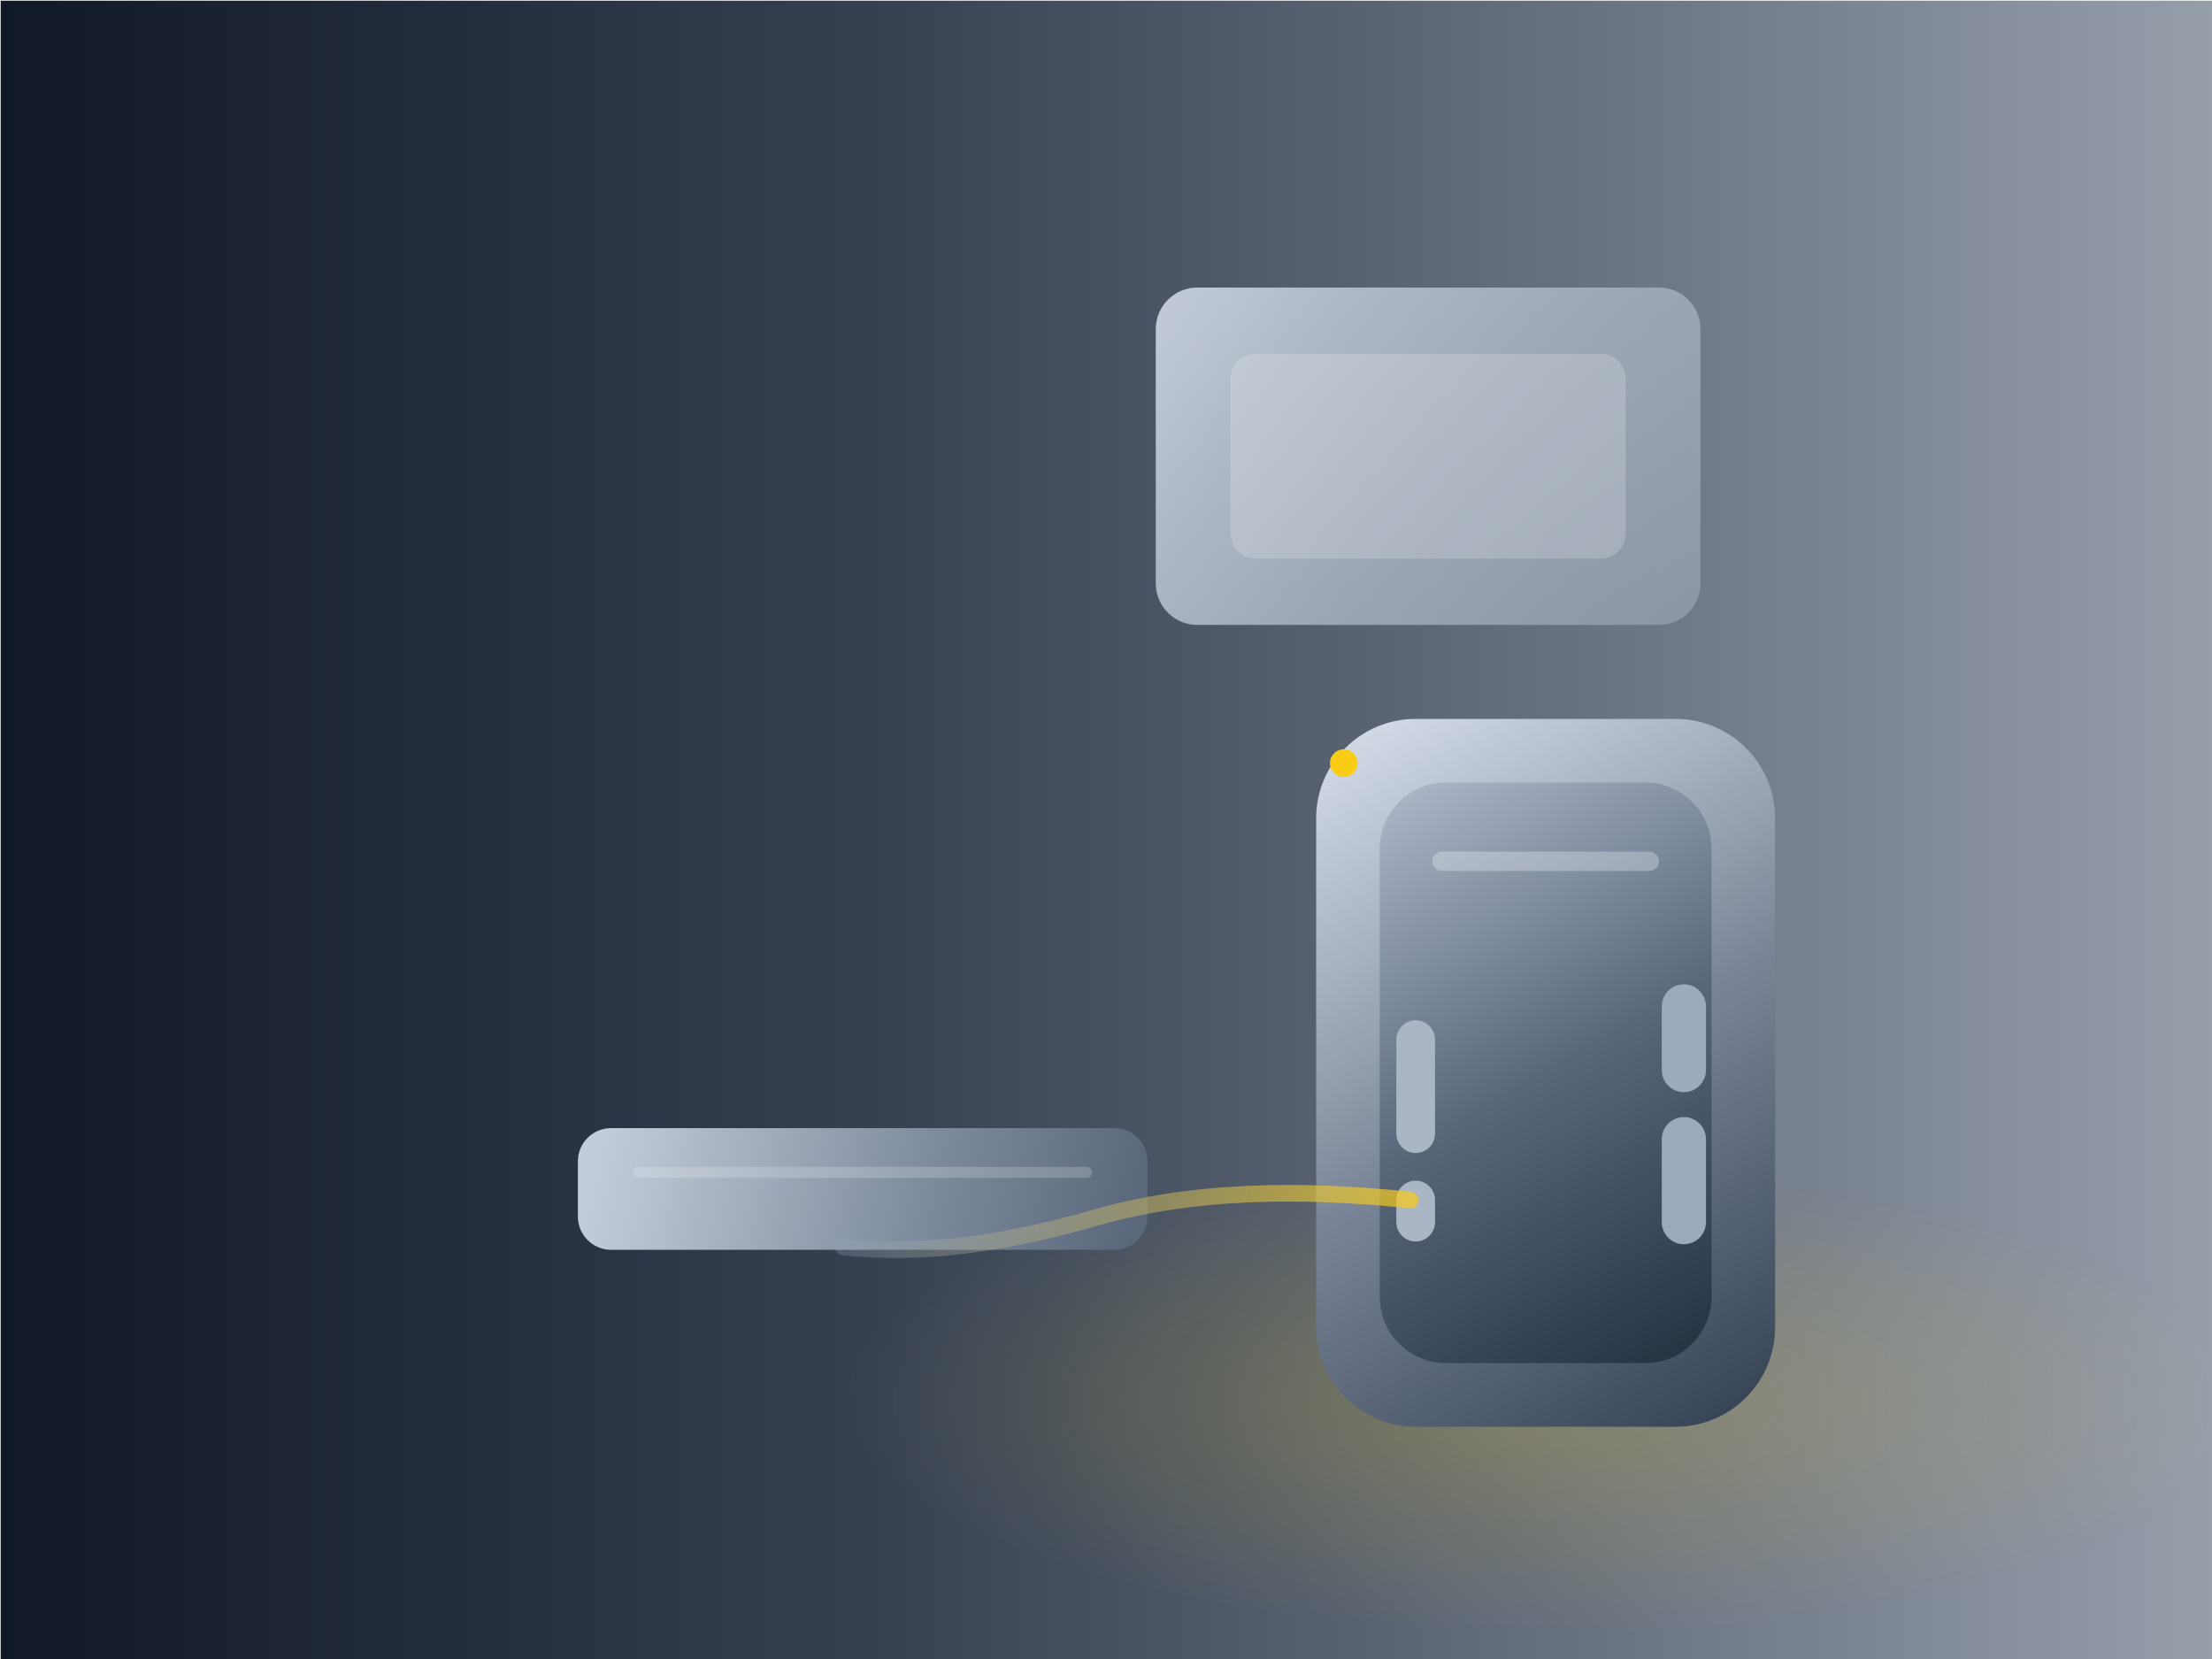
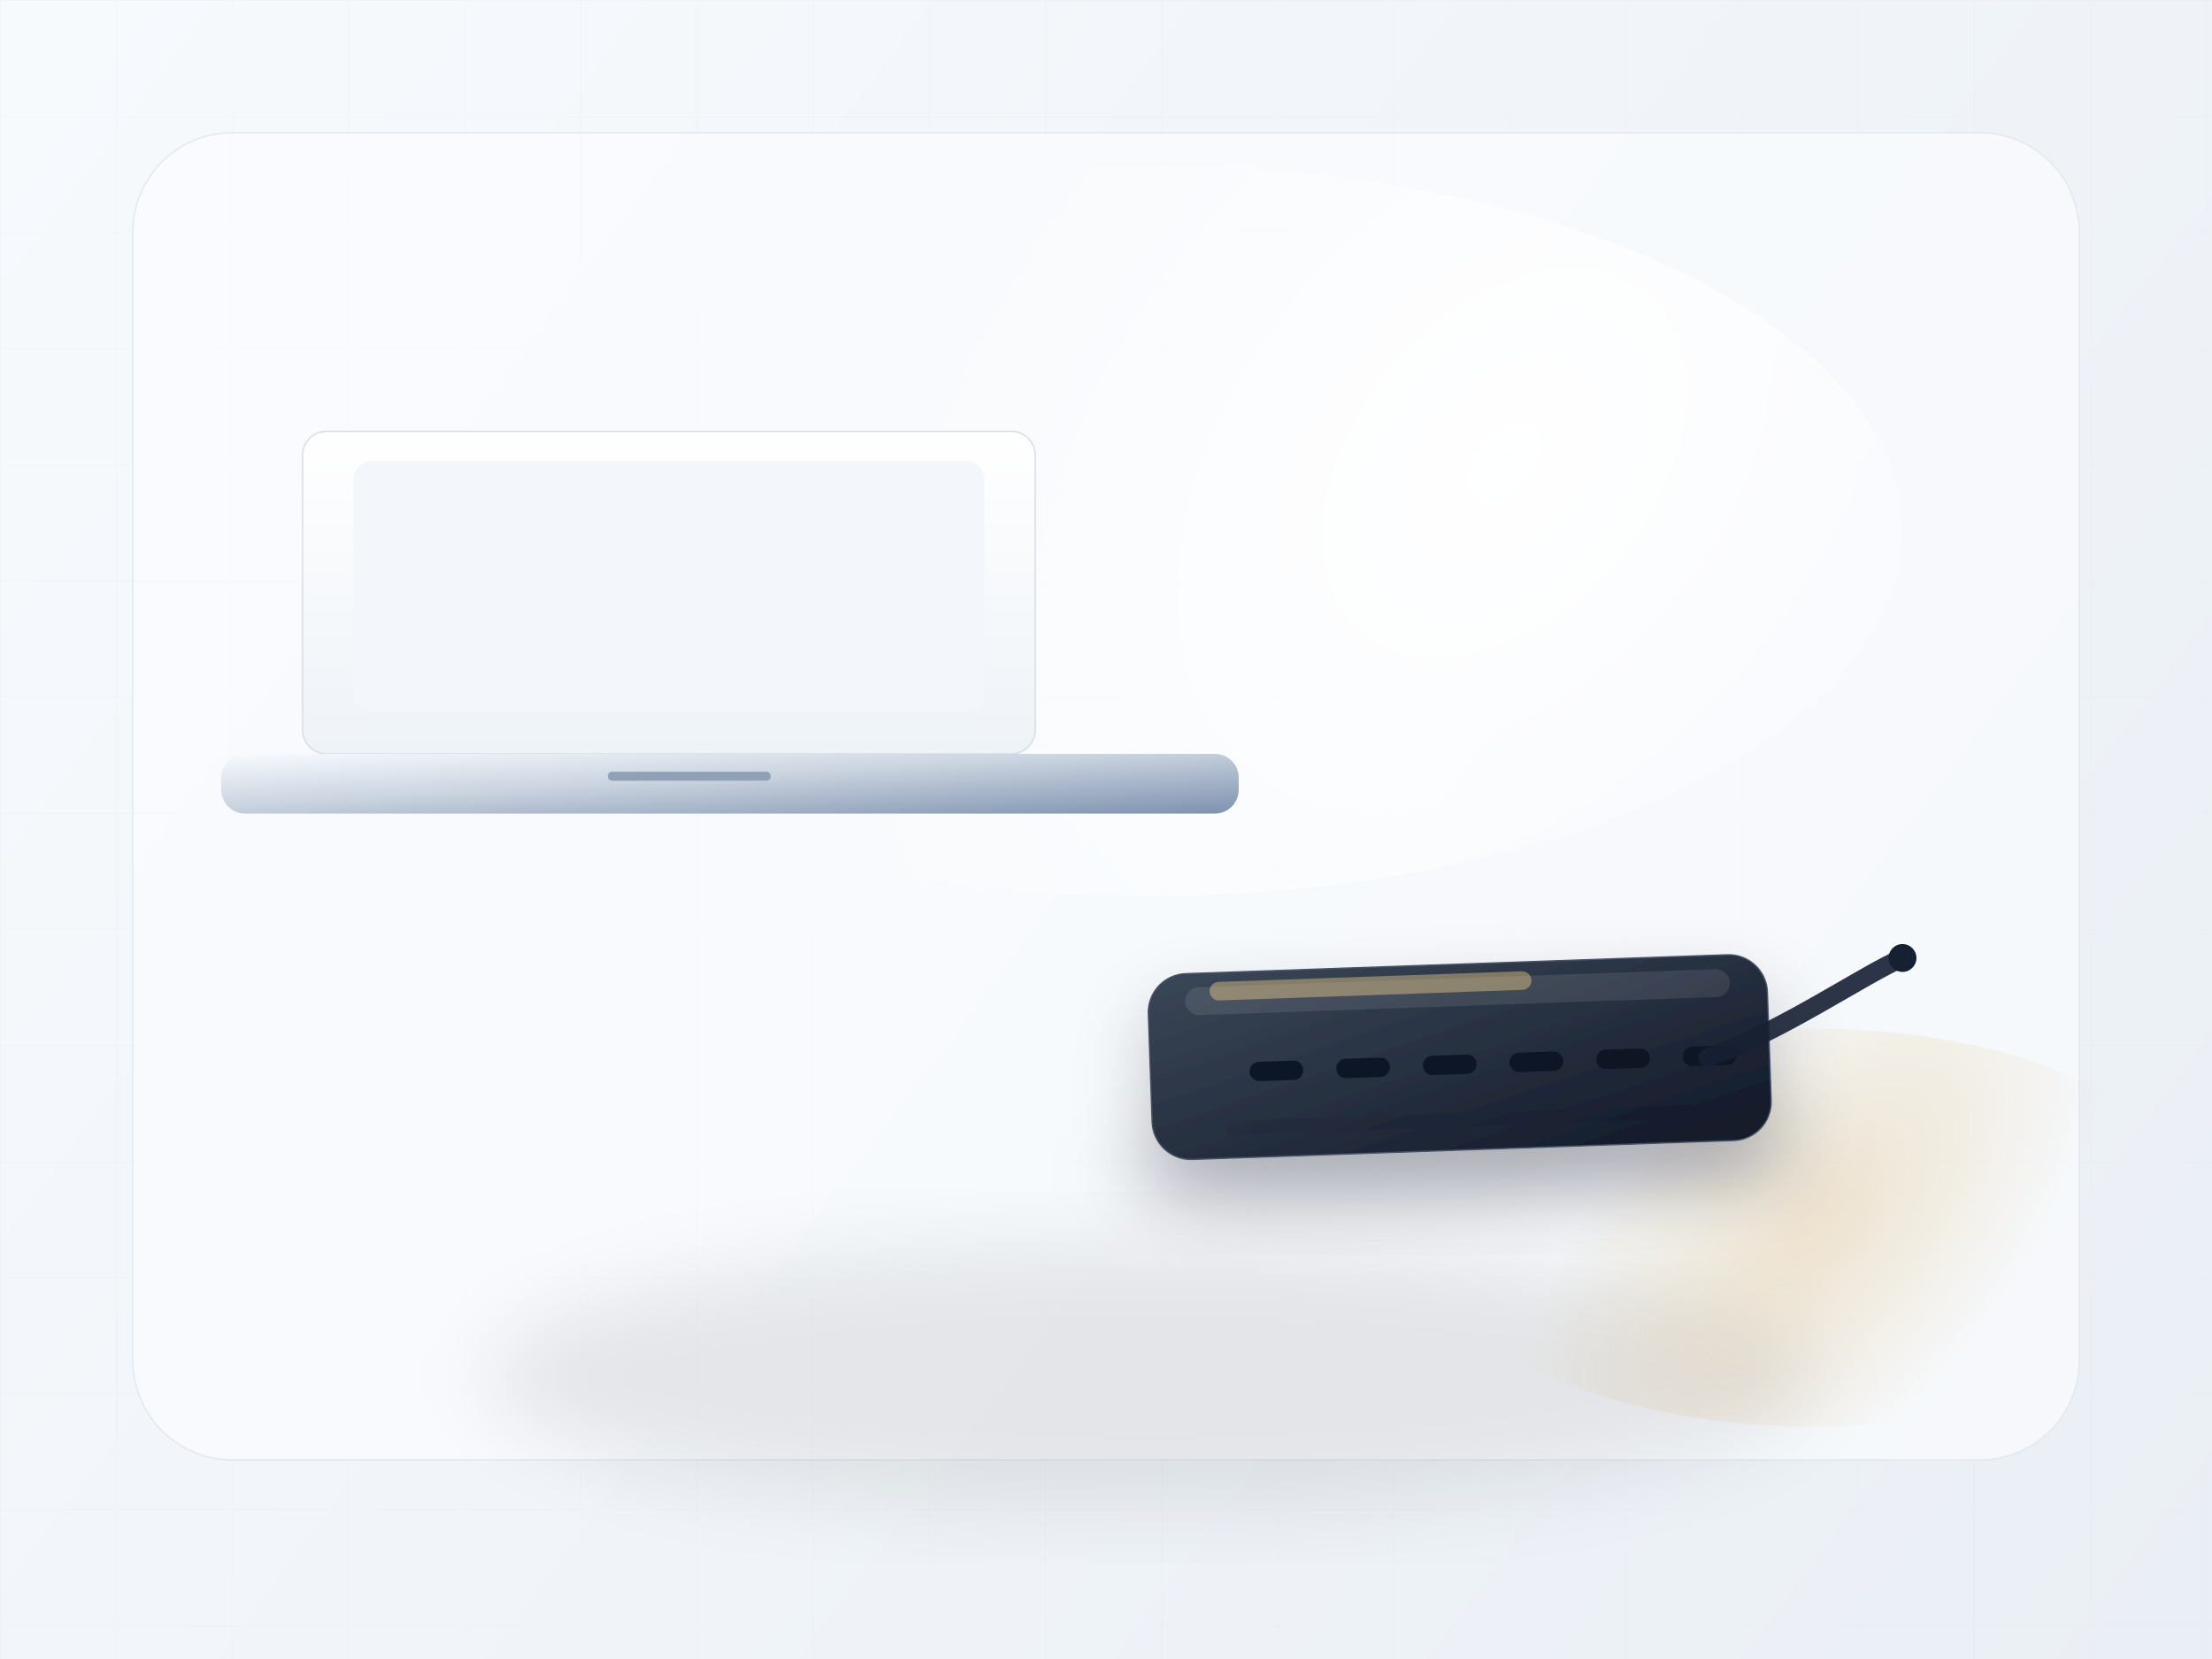
- <svg xmlns="http://www.w3.org/2000/svg" id="Layer_1" version="1.1" viewBox="0 0 1600 1200">
+ <svg xmlns="http://www.w3.org/2000/svg" width="1600" height="1200" viewBox="0 0 1600 1200" fill="none">
  <defs>
-     <style>
-       .st0 {
-         fill: url(#linear-gradient2);
-       }
- 
-       .st1 {
-         fill: url(#linear-gradient1);
-       }
- 
-       .st2 {
-         fill: url(#linear-gradient3);
-       }
- 
-       .st3 {
-         fill: url(#linear-gradient4);
-       }
- 
-       .st4 {
-         fill: #facc15;
-       }
- 
-       .st5 {
-         fill-opacity: .2;
-       }
- 
-       .st5, .st6, .st7 {
-         fill: #f8fafc;
-       }
- 
-       .st6 {
-         fill-opacity: .2;
-       }
- 
-       .st7 {
-         fill-opacity: .3;
-       }
- 
-       .st8 {
-         fill: url(#radial-gradient);
-       }
- 
-       .st9 {
-         fill: url(#linear-gradient);
-       }
- 
-       .st10 {
-         fill: none;
-         stroke: url(#linear-gradient5);
-         stroke-linecap: round;
-         stroke-width: 12px;
-       }
- 
-       .st11 {
-         fill: #aab5c6;
-       }
- 
-       .st12 {
-         fill: #9da9bc;
-       }
-     </style>
-     <linearGradient id="linear-gradient" x1=".5" y1="600.5" x2="1600.5" y2="600.5" gradientUnits="userSpaceOnUse">
-       <stop offset="0" stop-color="#111827" />
-       <stop offset=".4" stop-color="#364152" />
-       <stop offset="1" stop-color="#969eaa" />
+     <linearGradient id="pdp-dock-setup-bg" x1="0" y1="0" x2="1600" y2="1200" gradientUnits="userSpaceOnUse">
+       <stop offset="0" stop-color="#F7FAFD" />
+       <stop offset="1" stop-color="#EAEFF5" />
    </linearGradient>
-     <radialGradient id="radial-gradient" cx="492.5" cy="941" fx="492.5" fy="941" r="1" gradientTransform="translate(-488212 -82712) rotate(90) scale(170 -520)" gradientUnits="userSpaceOnUse">
-       <stop offset="0" stop-color="#facc15" stop-opacity=".2" />
-       <stop offset="1" stop-color="#facc15" stop-opacity="0" />
+     <radialGradient id="pdp-dock-setup-glow" cx="0" cy="0" r="1" gradientUnits="userSpaceOnUse" gradientTransform="translate(1088 336) rotate(130) scale(608 408)">
+       <stop stop-color="#FFFFFF" stop-opacity="0.95" />
+       <stop offset="1" stop-color="#FFFFFF" stop-opacity="0" />
    </radialGradient>
-     <linearGradient id="linear-gradient1" x1="856.1" y1="983.3" x2="1218.1" y2="751.3" gradientTransform="translate(0 1200) scale(1 -1)" gradientUnits="userSpaceOnUse">
-       <stop offset="0" stop-color="#dce5f0" stop-opacity=".8" />
-       <stop offset="1" stop-color="#b8c4d3" stop-opacity=".4" />
+     <radialGradient id="pdp-dock-setup-amber" cx="0" cy="0" r="1" gradientUnits="userSpaceOnUse" gradientTransform="translate(1312 888) rotate(130) scale(288 144)">
+       <stop stop-color="#D7A24B" stop-opacity="0.26" />
+       <stop offset="1" stop-color="#D7A24B" stop-opacity="0" />
+     </radialGradient>
+     <linearGradient id="pdp-dock-setup-panel" x1="0" y1="0" x2="0" y2="1">
+       <stop stop-color="#FFFFFF" />
+       <stop offset="1" stop-color="#EEF3F8" />
    </linearGradient>
-     <linearGradient id="linear-gradient2" x1="435.5" y1="382.7" x2="815.5" y2="296.7" gradientTransform="translate(0 1200) scale(1 -1)" gradientUnits="userSpaceOnUse">
-       <stop offset="0" stop-color="#c3cdd9" />
-       <stop offset=".6" stop-color="#7f8c9f" />
-       <stop offset="1" stop-color="#5b677a" />
+     <linearGradient id="pdp-dock-setup-metal" x1="0" y1="0" x2="1" y2="1">
+       <stop stop-color="#F8FBFF" />
+       <stop offset="0.45" stop-color="#C9D3DF" />
+       <stop offset="1" stop-color="#7E91AF" />
    </linearGradient>
-     <linearGradient id="linear-gradient3" x1="971.5" y1="666.1" x2="1271.5" y2="170.1" gradientTransform="translate(0 1200) scale(1 -1)" gradientUnits="userSpaceOnUse">
-       <stop offset="0" stop-color="#d2dae6" />
-       <stop offset=".5" stop-color="#7a8698" />
-       <stop offset="1" stop-color="#344152" />
+     <linearGradient id="pdp-dock-setup-metal-dark" x1="0" y1="0" x2="1" y2="1">
+       <stop stop-color="#3B4758" />
+       <stop offset="1" stop-color="#111827" />
    </linearGradient>
-     <linearGradient id="linear-gradient4" x1="998" y1="634" x2="1238" y2="214" gradientTransform="translate(0 1200) scale(1 -1)" gradientUnits="userSpaceOnUse">
-       <stop offset="0" stop-color="#aeb9ca" />
-       <stop offset=".5" stop-color="#5a677b" />
-       <stop offset="1" stop-color="#223040" />
-     </linearGradient>
-     <linearGradient id="linear-gradient5" x1="1019.7" y1="336" x2="609.7" y2="302" gradientTransform="translate(0 1200) scale(1 -1)" gradientUnits="userSpaceOnUse">
-       <stop offset="0" stop-color="#facc15" stop-opacity=".7" />
-       <stop offset="1" stop-color="#94a3b8" stop-opacity=".3" />
-     </linearGradient>
+     <filter id="pdp-dock-setup-blur" x="-20%" y="-20%" width="140%" height="140%">
+       <feGaussianBlur stdDeviation="28" />
+     </filter>
+     <filter id="pdp-dock-setup-shadow" x="-40%" y="-40%" width="180%" height="200%">
+       <feDropShadow dx="0" dy="24" stdDeviation="26" flood-color="#000814" flood-opacity="0.22" />
+     </filter>
+     <pattern id="pdp-dock-setup-grid" width="84" height="84" patternUnits="userSpaceOnUse">
+       <path d="M84 0H0V84" stroke="#D9E1EA" stroke-opacity=".4" stroke-width="1" />
+     </pattern>
  </defs>
-   <rect class="st9" x=".5" y=".5" width="1600" height="1200" />
-   <ellipse class="st8" cx="1134" cy="1010" rx="520" ry="170" />
-   <g>
-     <rect class="st1" x="836" y="208" width="394" height="244" rx="30" ry="30" />
-     <rect class="st6" x="890" y="256" width="286" height="148" rx="18" ry="18" />
+   <rect width="1600" height="1200" fill="url(#pdp-dock-setup-bg)" />
+   <rect width="1600" height="1200" fill="url(#pdp-dock-setup-grid)" opacity=".55" />
+   <rect x="96" y="96" width="1408" height="960" rx="72" fill="#FBFDFF" fill-opacity=".68" stroke="#E3E8EF" stroke-opacity="1" />
+   <ellipse cx="832" cy="996" rx="480" ry="96" fill="#0B1120" fill-opacity=".08" filter="url(#pdp-dock-setup-blur)" />
+   <ellipse cx="832" cy="384" rx="544" ry="264" fill="url(#pdp-dock-setup-glow)" />
+   <ellipse cx="1312" cy="888" rx="288" ry="144" fill="url(#pdp-dock-setup-amber)" />
+   <g transform="translate(160 312)">
+     <rect x="58.88" y="0" width="529.92" height="233.28" rx="17.28" fill="url(#pdp-dock-setup-panel)" stroke="#D6DEE8" />
+     <rect x="95.68" y="21.6" width="456.32" height="181.44" rx="12.96" fill="#F3F7FB" />
+     <rect x="0" y="233.28" width="736" height="43.2" rx="17.28" fill="url(#pdp-dock-setup-metal)" />
+     <rect x="279.68" y="246.24" width="117.76" height="6.48" rx="3.024" fill="#90A0B5" />
  </g>
-   <g>
-     <rect class="st0" x="418" y="816" width="412" height="88" rx="24" ry="24" />
-     <path class="st5" d="M462,844h324c2.2,0,4,1.8,4,4h0c0,2.2-1.8,4-4,4h-324c-2.2,0-4-1.8-4-4h0c0-2.2,1.8-4,4-4Z" />
+   <g transform="translate(832 684) rotate(-2 224 84)">
+     <ellipse cx="224" cy="154.56" rx="250.88" ry="30.24" fill="#0B1120" fill-opacity=".16" filter="url(#pdp-dock-setup-blur)" />
+     <g filter="url(#pdp-dock-setup-shadow)">
+       <rect x="0" y="13.44" width="448" height="134.4" rx="28" fill="url(#pdp-dock-setup-metal-dark)" stroke="#465267" />
+       <rect x="26.88" y="23.52" width="394.24" height="20.16" rx="10.08" fill="rgba(255,255,255,.12)" opacity=".8" />
+       <rect x="44.8" y="20.16" width="232.96" height="13.44" rx="6.72" fill="#F4D28A" opacity=".42" />
+       <rect x="53.76" y="120.96" width="340.48" height="10.08" rx="5.04" fill="rgba(15,23,42,.08)" />
+       <rect x="71.68" y="78.96" width="38.886" height="14" rx="7" fill="#0A1020" fill-opacity=".82" />
+       <rect x="134.4" y="78.96" width="38.886" height="14" rx="7" fill="#0A1020" fill-opacity=".82" />
+       <rect x="197.12" y="78.96" width="38.886" height="14" rx="7" fill="#0A1020" fill-opacity=".82" />
+       <rect x="259.84" y="78.96" width="38.886" height="14" rx="7" fill="#0A1020" fill-opacity=".82" />
+       <rect x="322.56" y="78.96" width="38.886" height="14" rx="7" fill="#0A1020" fill-opacity=".82" />
+       <rect x="385.28" y="78.96" width="38.886" height="14" rx="7" fill="#0A1020" fill-opacity=".82" />
+     </g>
+     <path d="M403.2 87.36 C 456.96 70.56, 519.68 30.24, 546.56 20.16" stroke="#162033" stroke-width="13.44" stroke-linecap="round" opacity=".9" />
+     <circle cx="546.56" cy="20.16" r="10.08" fill="#162033" />
  </g>
-   <g>
-     <rect class="st2" x="952" y="520" width="332" height="512" rx="72" ry="72" />
-     <rect class="st3" x="998" y="566" width="240" height="420" rx="48" ry="48" />
-     <path class="st7" d="M1043,616h150c3.9,0,7,3.1,7,7h0c0,3.9-3.1,7-7,7h-150c-3.9,0-7-3.1-7-7h0c0-3.9,3.1-7,7-7Z" />
-     <path class="st11" d="M1024,738h0c7.7,0,14,6.3,14,14v68c0,7.7-6.3,14-14,14h0c-7.7,0-14-6.3-14-14v-68c0-7.7,6.3-14,14-14Z" />
-     <path class="st11" d="M1024,854h0c7.7,0,14,6.3,14,14v16c0,7.7-6.3,14-14,14h0c-7.7,0-14-6.3-14-14v-16c0-7.7,6.3-14,14-14Z" />
-     <path class="st12" d="M1218,712h0c8.8,0,16,7.2,16,16v46c0,8.8-7.2,16-16,16h0c-8.8,0-16-7.2-16-16v-46c0-8.8,7.2-16,16-16Z" />
-     <path class="st12" d="M1218,808h0c8.8,0,16,7.2,16,16v60c0,8.8-7.2,16-16,16h0c-8.8,0-16-7.2-16-16v-60c0-8.8,7.2-16,16-16Z" />
-   </g>
-   <path class="st10" d="M1020,868c-78-8-158-8-232,14-64,18-122,26-178,20" />
-   <circle class="st4" cx="972" cy="552" r="10" />
</svg>
